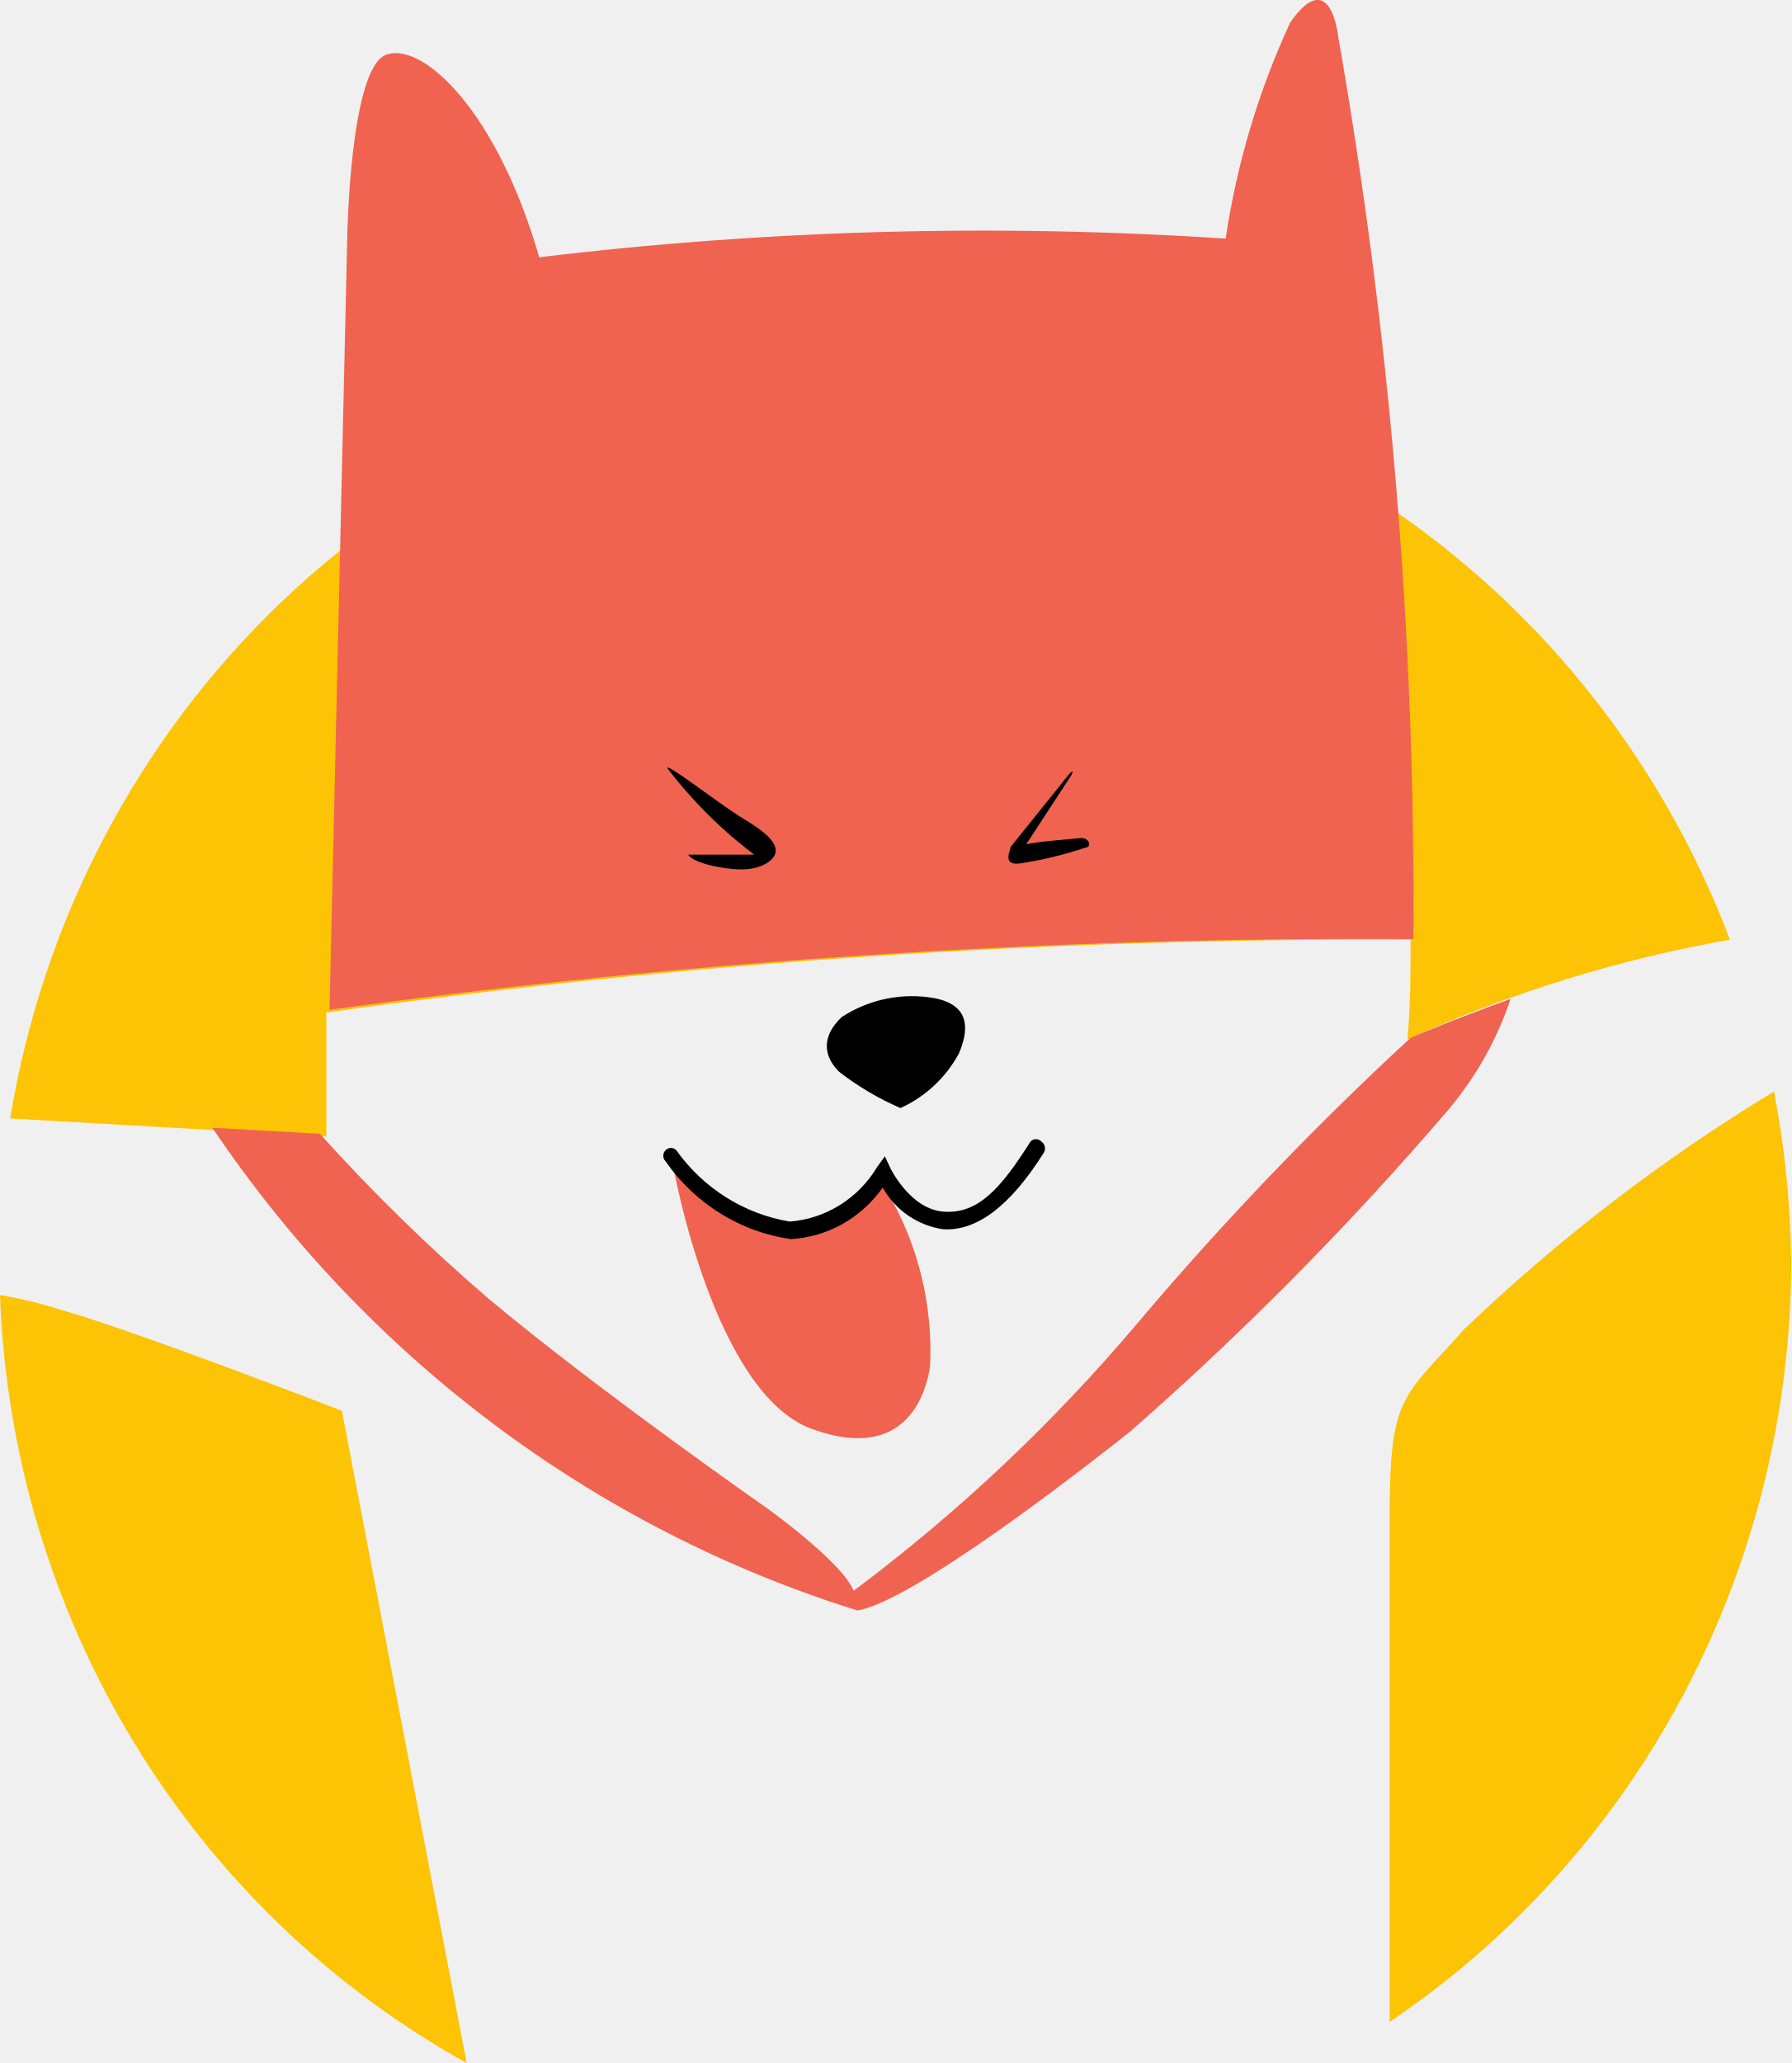
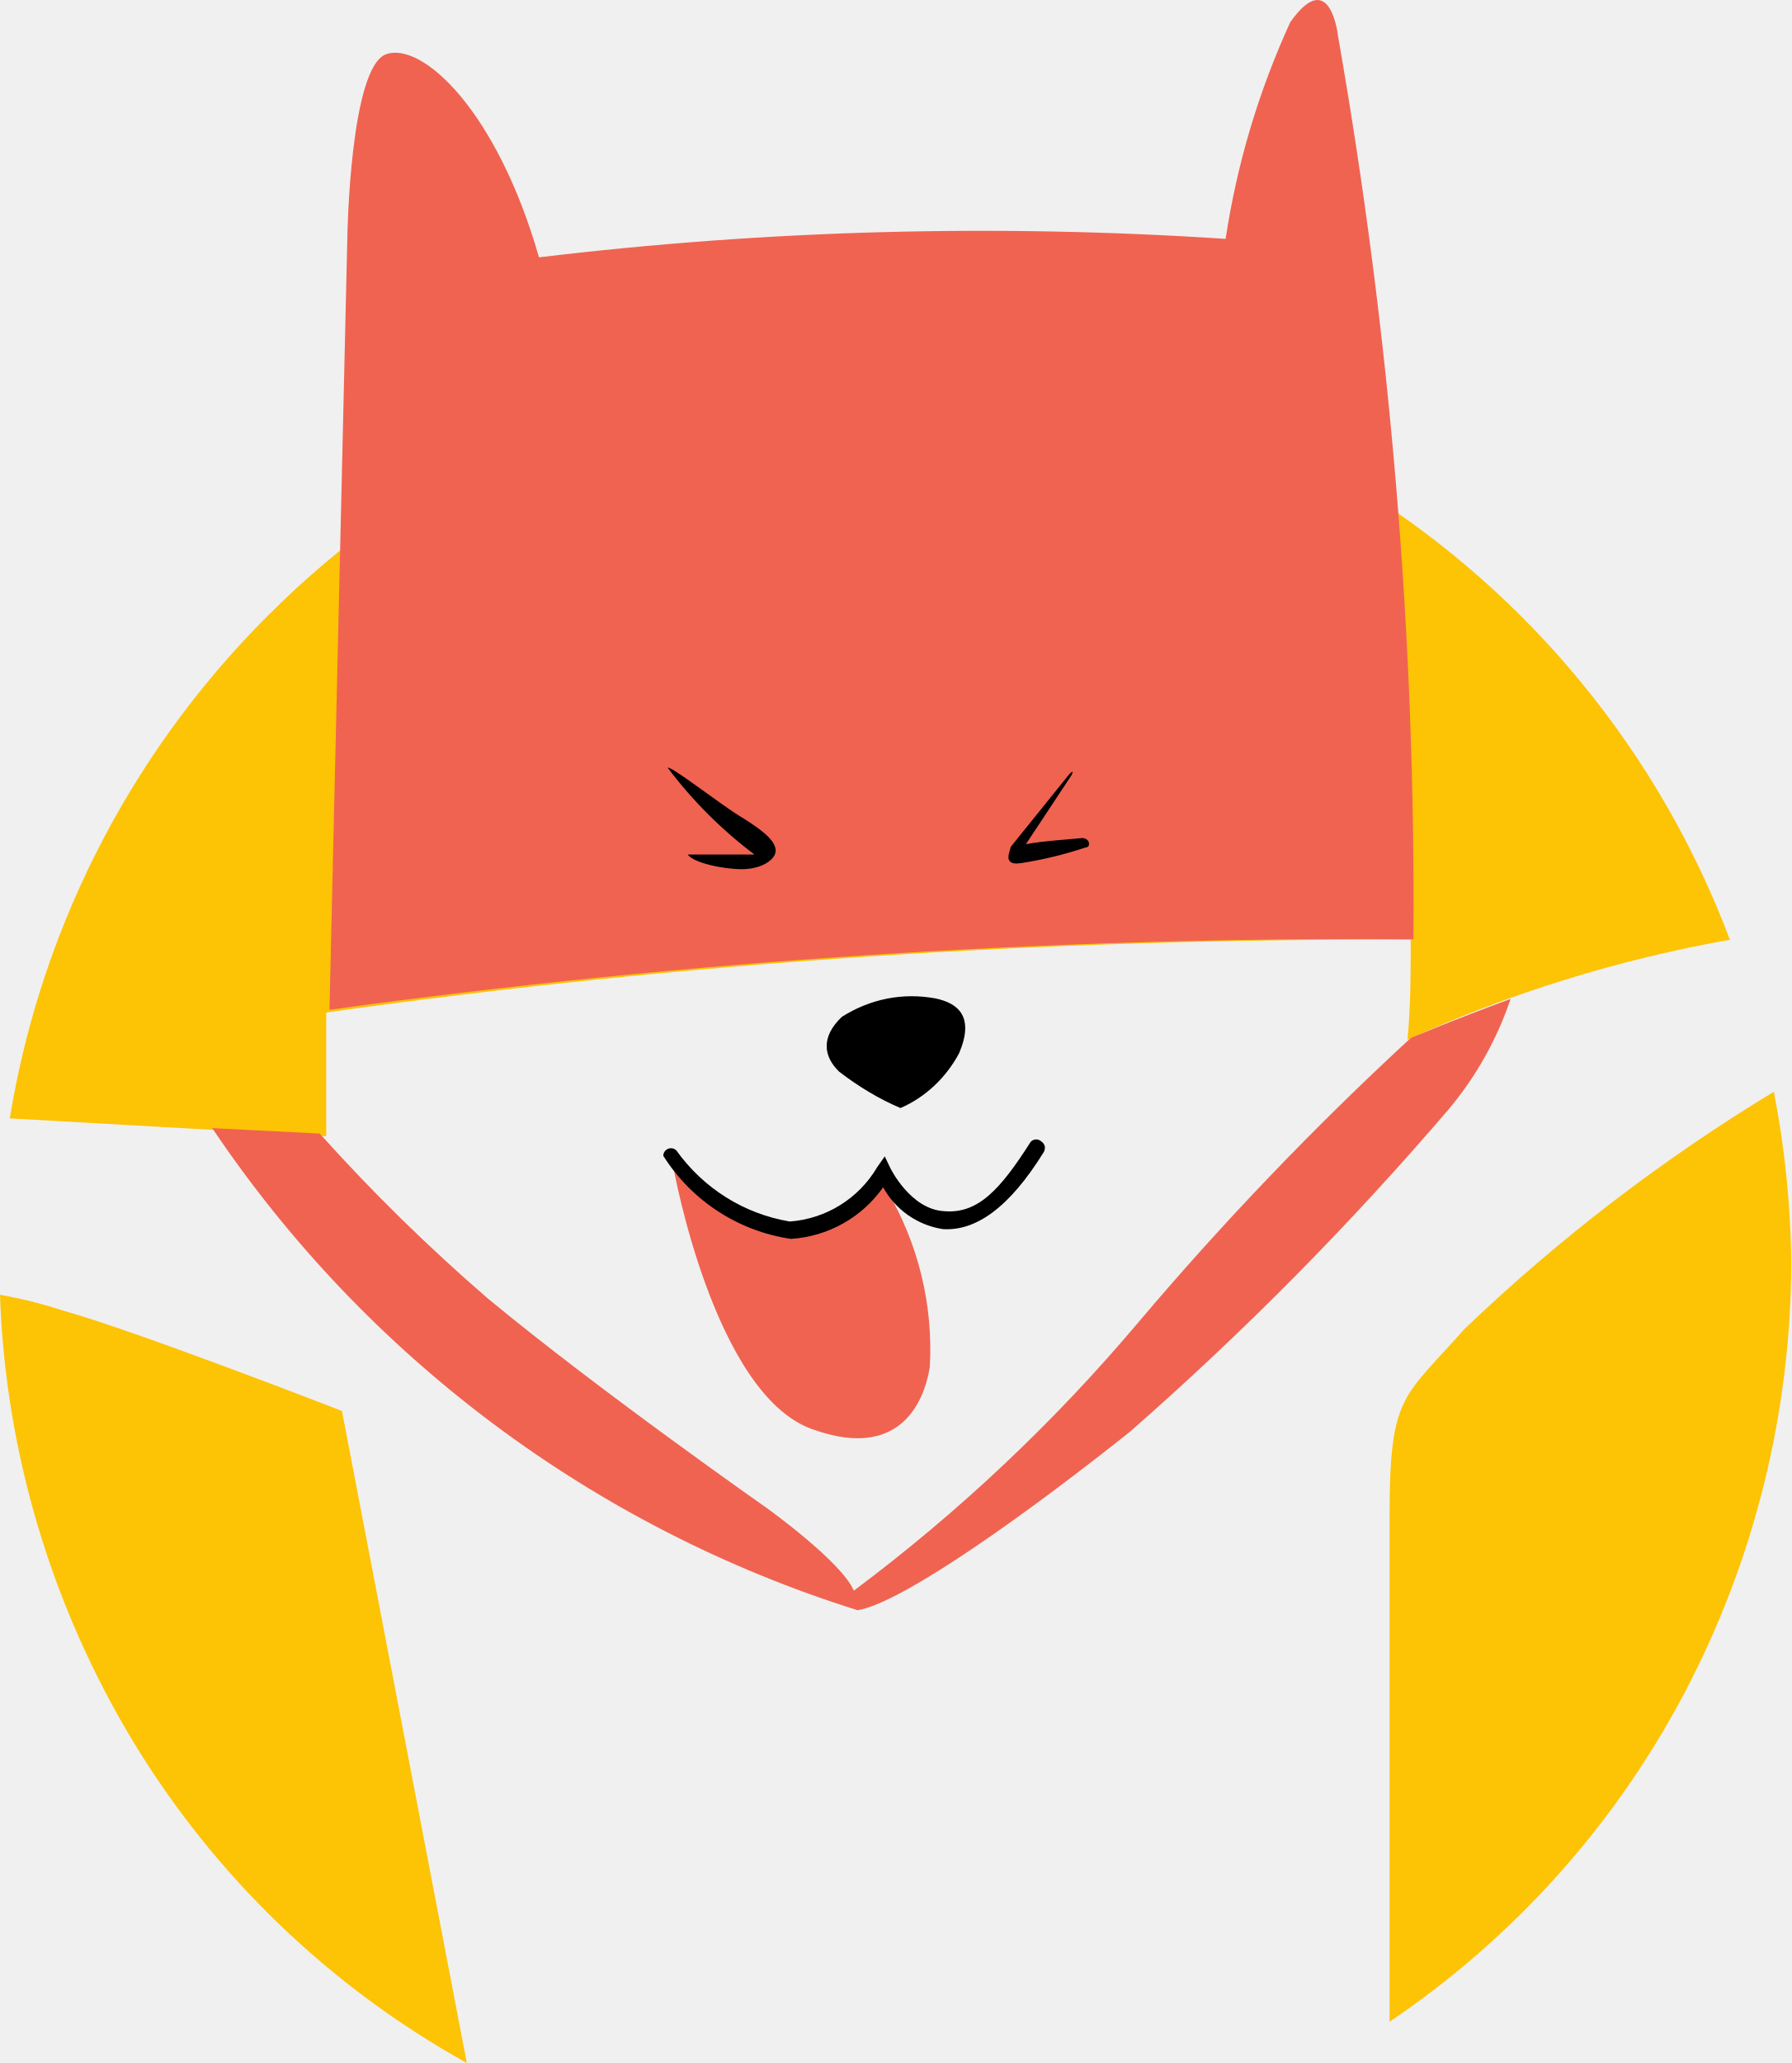
- <svg xmlns="http://www.w3.org/2000/svg" width="33" height="38" viewBox="0 0 33 38" fill="none">
+ <svg xmlns="http://www.w3.org/2000/svg" width="33" height="38" fill="none">
  <g clip-path="url(#clip0_153_267)">
-     <path d="M6.012 20.935V18.651C12.631 17.724 19.306 17.275 25.988 17.308C25.988 17.914 25.988 18.53 25.929 19.146C27.828 18.287 29.824 17.669 31.871 17.308C30.566 13.864 28.188 10.954 25.104 9.023C22.019 7.093 18.398 6.251 14.798 6.625C11.198 6.999 7.818 8.57 5.178 11.095C2.539 13.62 0.785 16.96 0.188 20.601L6.012 20.935Z" fill="#FDC305" />
-     <path d="M26.978 24.481C25.829 25.774 25.602 25.694 25.602 27.967C25.602 28.887 25.602 32.918 25.602 37.242C27.872 35.712 29.736 33.633 31.027 31.189C32.318 28.746 32.996 26.014 33 23.238C32.987 22.187 32.881 21.139 32.683 20.106C30.631 21.349 28.718 22.816 26.978 24.481Z" fill="#FDC305" />
-     <path d="M6.299 25.987C6.299 25.987 2.545 24.532 1.159 24.138C0.78 24.016 0.392 23.921 0 23.855C0.107 26.771 0.956 29.608 2.463 32.088C3.971 34.568 6.084 36.605 8.597 38L6.299 25.987Z" fill="#FDC305" />
-     <path d="M26.038 17.297C26.078 11.719 25.614 6.148 24.651 0.657C24.651 0.657 24.512 -0.647 23.77 0.414C23.186 1.675 22.786 3.016 22.581 4.395C18.364 4.118 14.13 4.233 9.934 4.739C9.151 2.021 7.775 0.758 7.111 1.01C6.447 1.263 6.398 4.355 6.398 4.355L6.071 18.601C12.688 17.688 19.36 17.252 26.038 17.297Z" fill="#F06351" />
-     <path d="M12.291 14.145C12.291 14.054 13.281 14.832 13.687 15.075C14.093 15.317 14.291 15.499 14.291 15.671C14.291 15.843 14.024 16.014 13.668 16.014C13.311 16.014 12.766 15.893 12.677 15.742H13.608H13.895C13.292 15.286 12.752 14.749 12.291 14.145Z" fill="black" />
-     <path d="M19.699 14.256L18.619 15.6C18.619 15.661 18.451 15.954 18.798 15.903C19.208 15.841 19.612 15.743 20.006 15.61C20.115 15.61 20.075 15.418 19.897 15.438C19.719 15.459 19.214 15.489 18.907 15.55L19.739 14.277C19.739 14.277 19.808 14.145 19.699 14.256Z" fill="black" />
-     <path d="M16.589 20.41C17.048 20.203 17.428 19.848 17.669 19.399C17.946 18.742 17.669 18.48 17.233 18.389C16.637 18.278 16.021 18.4 15.51 18.732C15.123 19.096 15.173 19.46 15.46 19.743C15.808 20.012 16.187 20.236 16.589 20.41Z" fill="black" />
-     <path d="M16.193 21.672C16.082 21.903 15.927 22.109 15.737 22.279C15.455 22.51 15.109 22.645 14.747 22.663C14.226 22.705 13.708 22.55 13.291 22.228C13.095 22.108 12.918 21.958 12.766 21.784C12.667 21.672 12.545 21.582 12.41 21.521C12.41 21.521 13.152 25.663 14.955 26.32C16.758 26.977 17.074 25.562 17.134 25.178C17.193 24.032 16.91 22.894 16.322 21.915C16.302 21.602 16.292 21.804 16.193 21.672Z" fill="#F06351" />
-     <path d="M14.569 22.824C14.108 22.758 13.666 22.597 13.27 22.35C12.873 22.104 12.53 21.777 12.261 21.39C12.248 21.376 12.238 21.361 12.23 21.343C12.223 21.326 12.22 21.307 12.22 21.288C12.22 21.27 12.223 21.251 12.23 21.234C12.238 21.216 12.248 21.201 12.261 21.187C12.274 21.174 12.289 21.163 12.306 21.156C12.323 21.149 12.342 21.145 12.36 21.145C12.379 21.145 12.397 21.149 12.414 21.156C12.431 21.163 12.446 21.174 12.459 21.187C12.959 21.889 13.71 22.361 14.549 22.501C14.877 22.476 15.195 22.371 15.476 22.195C15.757 22.019 15.992 21.778 16.163 21.491L16.302 21.299L16.401 21.511C16.401 21.511 16.767 22.279 17.391 22.319C18.015 22.36 18.431 21.905 18.986 21.026C18.999 21.012 19.014 21.002 19.031 20.994C19.048 20.987 19.067 20.983 19.085 20.983C19.103 20.983 19.122 20.987 19.139 20.994C19.156 21.002 19.171 21.012 19.184 21.026C19.216 21.047 19.239 21.079 19.248 21.117C19.257 21.154 19.252 21.194 19.233 21.228C18.6 22.238 17.976 22.683 17.372 22.642C17.142 22.608 16.923 22.521 16.73 22.389C16.538 22.256 16.378 22.08 16.262 21.875C16.067 22.152 15.814 22.381 15.521 22.546C15.228 22.71 14.903 22.805 14.569 22.824Z" fill="black" />
-     <path d="M25.988 19.116C24.21 20.757 22.533 22.508 20.967 24.36C19.41 26.205 17.653 27.863 15.727 29.301C15.51 28.765 14.123 27.775 14.123 27.775C14.123 27.775 11.023 25.613 8.993 23.915C7.898 22.973 6.862 21.961 5.893 20.884L3.912 20.773C6.774 25.022 10.964 28.157 15.797 29.665C16.649 29.523 19.035 27.785 20.818 26.371C22.917 24.534 24.883 22.545 26.701 20.42C27.199 19.825 27.582 19.139 27.83 18.399C26.741 18.793 25.988 19.116 25.988 19.116Z" fill="#F06351" />
+     <path fill="#fdc305" d="M6.01 20.93v-2.28c6.62-.93 13.3-1.37 19.98-1.34 0 .6 0 1.22-.06 1.84a24.9 24.9 0 0 1 5.94-1.84 16.77 16.77 0 0 0-6.77-8.29A16.25 16.25 0 0 0 5.18 11.1a16.95 16.95 0 0 0-5 9.5l5.83.33Zm20.97 3.55c-1.15 1.3-1.38 1.21-1.38 3.49v9.27a16.7 16.7 0 0 0 5.43-6.05A17.08 17.08 0 0 0 33 23.24a17.3 17.3 0 0 0-.32-3.13 32.86 32.86 0 0 0-5.7 4.37ZM6.3 25.99s-3.75-1.46-5.14-1.85A8.33 8.33 0 0 0 0 23.85c.1 2.92.96 5.76 2.46 8.24A16.63 16.63 0 0 0 8.6 38L6.3 25.99Z" />
+     <path fill="#f06351" d="M26.04 17.3A92.52 92.52 0 0 0 24.65.66s-.14-1.3-.88-.25c-.58 1.27-.98 2.6-1.19 3.99a68.3 68.3 0 0 0-12.65.34C9.15 2.02 7.77.76 7.11 1c-.66.25-.71 3.34-.71 3.34L6.07 18.6a139.1 139.1 0 0 1 19.97-1.3Z" />
+     <path fill="#000000" d="M12.3 14.15c0-.1.98.68 1.39.92.4.25.6.43.6.6 0 .17-.27.34-.62.34-.36 0-.9-.12-1-.27h1.23c-.6-.45-1.15-1-1.6-1.6Zm7.4.11-1.08 1.34c0 .06-.17.35.18.3.4-.06.81-.16 1.2-.29.11 0 .08-.2-.1-.17-.18.02-.69.05-1 .11l.84-1.27s.07-.13-.04-.02Zm-3.11 6.15c.46-.2.84-.56 1.08-1.01.28-.66 0-.92-.44-1.01-.6-.11-1.2.01-1.72.34-.39.37-.34.73-.05 1.01.35.27.73.5 1.13.67Z" />
+     <path fill="#f06351" d="M16.2 21.67a1.7 1.7 0 0 1-1.45.99 2.1 2.1 0 0 1-1.46-.43c-.2-.12-.37-.27-.52-.45-.1-.1-.22-.2-.36-.26 0 0 .74 4.14 2.54 4.8 1.8.66 2.12-.76 2.18-1.14a5.76 5.76 0 0 0-.8-3.27c-.03-.3-.04-.1-.14-.24Z" />
+     <path fill="#000000" d="M14.57 22.82a3.36 3.36 0 0 1-2.35-1.53.14.14 0 0 1 .09-.13.14.14 0 0 1 .15.03c.5.7 1.25 1.17 2.09 1.31a2.04 2.04 0 0 0 1.61-1l.14-.2.1.21s.37.77 1 .8c.62.05 1.03-.4 1.59-1.28a.14.14 0 0 1 .2 0c.03.02.05.05.06.09 0 .03 0 .07-.02.1-.63 1.02-1.25 1.46-1.86 1.42a1.52 1.52 0 0 1-1.1-.77 2.25 2.25 0 0 1-1.7.95Z" />
+     <path fill="#f06351" d="M25.99 19.12a58.7 58.7 0 0 0-5.02 5.24 31.58 31.58 0 0 1-5.24 4.94c-.22-.53-1.6-1.52-1.6-1.52s-3.1-2.17-5.14-3.86a34.1 34.1 0 0 1-3.1-3.04l-1.98-.1a22.39 22.39 0 0 0 11.89 8.88c.85-.14 3.24-1.87 5.02-3.29a58.15 58.15 0 0 0 5.88-5.95c.5-.6.88-1.28 1.13-2.02-1.09.4-1.84.72-1.84.72Z" />
  </g>
  <defs>
    <clipPath id="clip0_153_267">
-       <rect width="33" height="38" fill="white" />
+       <path fill="#ffffff" d="M0 0h33v38H0z" />
    </clipPath>
  </defs>
</svg>
